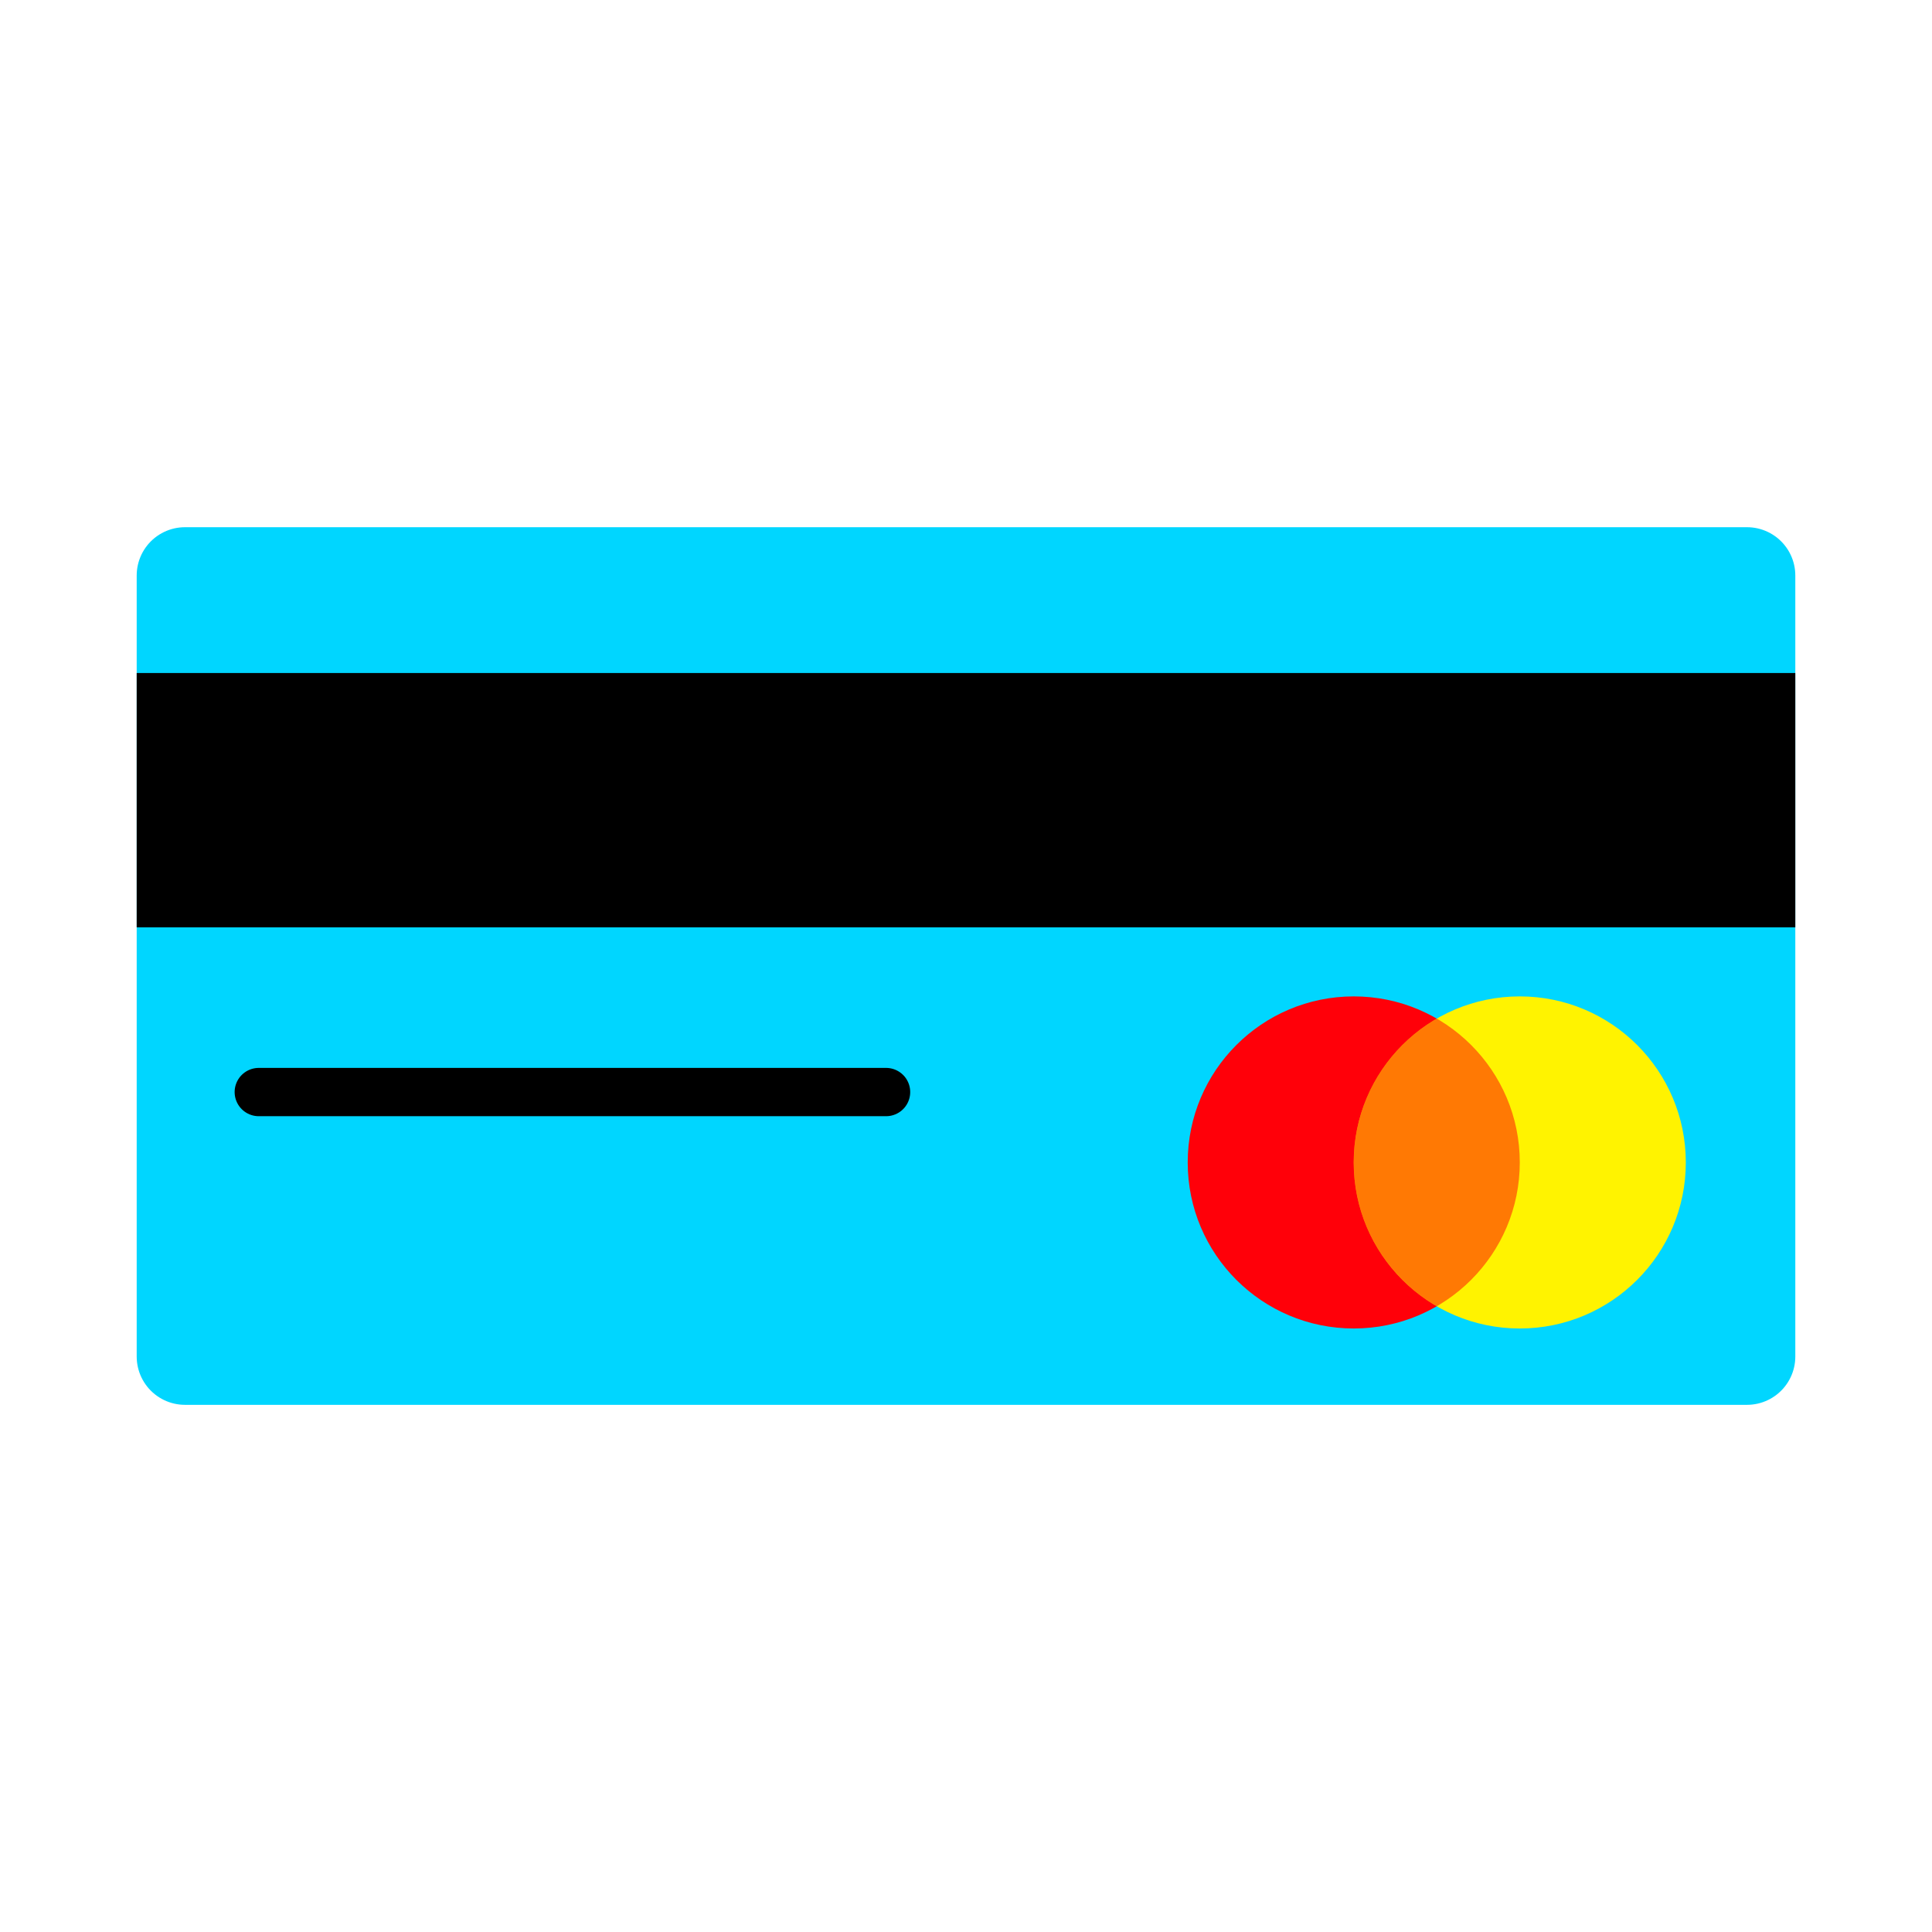
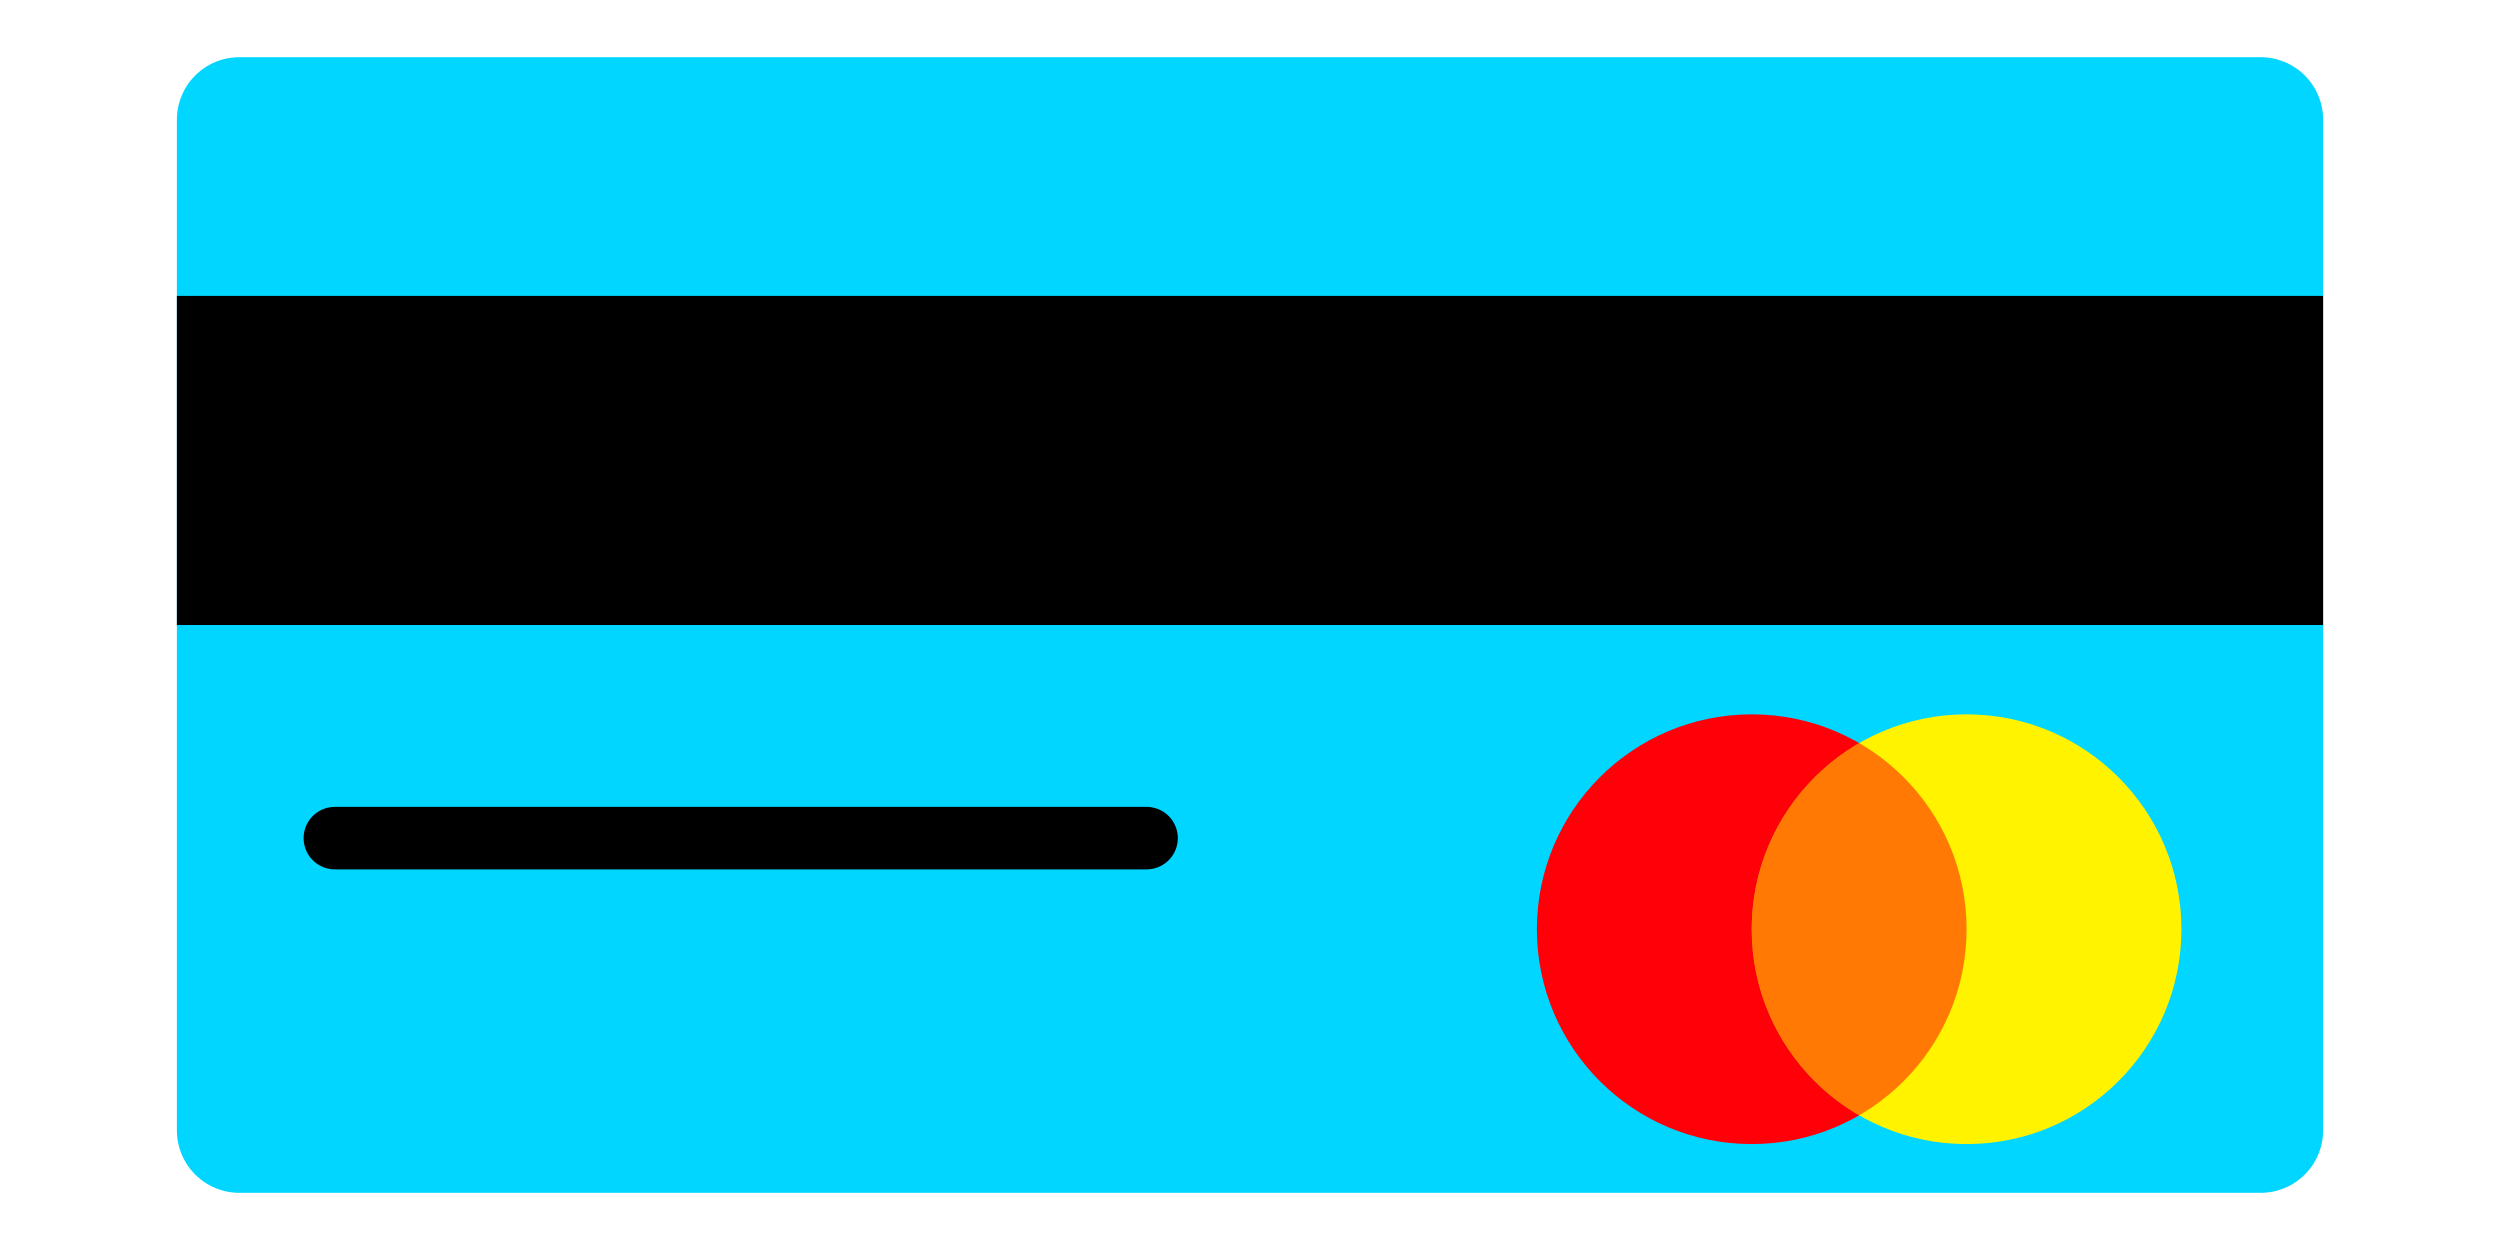
- <svg xmlns="http://www.w3.org/2000/svg" id="svg8" version="1.1" viewBox="0 0 52.917 52.917" height="200" width="200">
+ <svg xmlns="http://www.w3.org/2000/svg" width="200" height="100" viewBox="0 0 52.917 26.458" version="1.1" id="svg8">
  <defs id="defs2">
-     <clipPath id="clipPath973" clipPathUnits="userSpaceOnUse">
-       <circle r="4.548" cy="32.003" cx="39.246" id="circle975" style="fill:#ff0009;fill-opacity:1;stroke:none;stroke-width:1.323;stroke-linecap:round;stroke-linejoin:round;paint-order:stroke fill markers" />
+     <clipPath clipPathUnits="userSpaceOnUse" id="clipPath973">
+       <circle style="fill:#ff0009;fill-opacity:1;stroke:none;stroke-width:1.323;stroke-linecap:round;stroke-linejoin:round;paint-order:stroke fill markers" id="circle975" cx="39.246" cy="32.003" r="4.548" />
    </clipPath>
-     <clipPath clipPathUnits="userSpaceOnUse" id="clipPath973-1">
-       <circle style="fill:#ff0009;fill-opacity:1;stroke:none;stroke-width:1.323;stroke-linecap:round;stroke-linejoin:round;paint-order:stroke fill markers" id="circle975-9" cx="39.246" cy="32.003" r="4.548" />
+     <clipPath id="clipPath973-1" clipPathUnits="userSpaceOnUse">
+       <circle r="4.548" cy="32.003" cx="39.246" id="circle975-9" style="fill:#ff0009;fill-opacity:1;stroke:none;stroke-width:1.323;stroke-linecap:round;stroke-linejoin:round;paint-order:stroke fill markers" />
+     </clipPath>
+     <clipPath clipPathUnits="userSpaceOnUse" id="clipPath973-1-0">
+       <circle style="fill:#ff0009;fill-opacity:1;stroke:none;stroke-width:1.323;stroke-linecap:round;stroke-linejoin:round;paint-order:stroke fill markers" id="circle975-9-7" cx="39.246" cy="32.003" r="4.548" />
    </clipPath>
  </defs>
  <g id="layer1">
-     <rect style="fill:#00d6ff;fill-opacity:1;stroke:#00d6ff;stroke-width:2.646;stroke-linecap:round;stroke-linejoin:round;stroke-opacity:1;paint-order:stroke fill markers" id="rect833" width="42.783" height="21.392" x="5.067" y="15.763" />
-     <rect style="fill:#000000;fill-opacity:1;stroke:none;stroke-width:1.914;stroke-linecap:round;stroke-linejoin:round;stroke-opacity:1;paint-order:stroke fill markers" id="rect835" width="45.429" height="6.966" x="3.744" y="18.434" />
-     <path style="fill:none;stroke:#000000;stroke-width:1.323;stroke-linecap:round;stroke-linejoin:round;stroke-miterlimit:4;stroke-dasharray:none;stroke-opacity:1" d="M 7.088,29.911 H 24.269" id="path837" />
-     <circle style="fill:#ff0009;fill-opacity:1;stroke:none;stroke-width:1.323;stroke-linecap:round;stroke-linejoin:round;paint-order:stroke fill markers" id="path913-9" cx="37.079" cy="31.839" r="4.548" />
-     <circle style="fill:#fff300;fill-opacity:1;stroke:none;stroke-width:1.323;stroke-linecap:round;stroke-linejoin:round;paint-order:stroke fill markers" id="path913" cx="41.626" cy="31.839" r="4.548" />
-     <circle r="4.548" cy="32.003" cx="34.698" id="path913-0" style="fill:#ff0009;fill-opacity:0.5;stroke:none;stroke-width:1.323;stroke-linecap:round;stroke-linejoin:round;paint-order:stroke fill markers" clip-path="url(#clipPath973-1)" transform="translate(2.38047,-0.1643333)" />
+     <g id="g846" transform="translate(9.5367431e-7,-12.17083)">
+       <rect y="14.704" x="5.067" height="21.392" width="42.783" id="rect833" style="fill:#00d6ff;fill-opacity:1;stroke:#00d6ff;stroke-width:2.646;stroke-linecap:round;stroke-linejoin:round;stroke-opacity:1;paint-order:stroke fill markers" />
+       <rect y="18.434" x="3.744" height="6.966" width="45.429" id="rect835" style="fill:#000000;fill-opacity:1;stroke:none;stroke-width:1.914;stroke-linecap:round;stroke-linejoin:round;stroke-opacity:1;paint-order:stroke fill markers" />
+       <path id="path837" d="M 7.088,29.911 H 24.269" style="fill:none;stroke:#000000;stroke-width:1.323;stroke-linecap:round;stroke-linejoin:round;stroke-miterlimit:4;stroke-dasharray:none;stroke-opacity:1" />
+       <circle r="4.548" cy="31.839" cx="37.079" id="path913-9" style="fill:#ff0009;fill-opacity:1;stroke:none;stroke-width:1.323;stroke-linecap:round;stroke-linejoin:round;paint-order:stroke fill markers" />
+       <circle r="4.548" cy="31.839" cx="41.626" id="path913" style="fill:#fff300;fill-opacity:1;stroke:none;stroke-width:1.323;stroke-linecap:round;stroke-linejoin:round;paint-order:stroke fill markers" />
+       <circle transform="translate(2.38047,-0.1643333)" clip-path="url(#clipPath973-1-0)" style="fill:#ff0009;fill-opacity:0.5;stroke:none;stroke-width:1.323;stroke-linecap:round;stroke-linejoin:round;paint-order:stroke fill markers" id="path913-0" cx="34.698" cy="32.003" r="4.548" />
+     </g>
  </g>
</svg>
